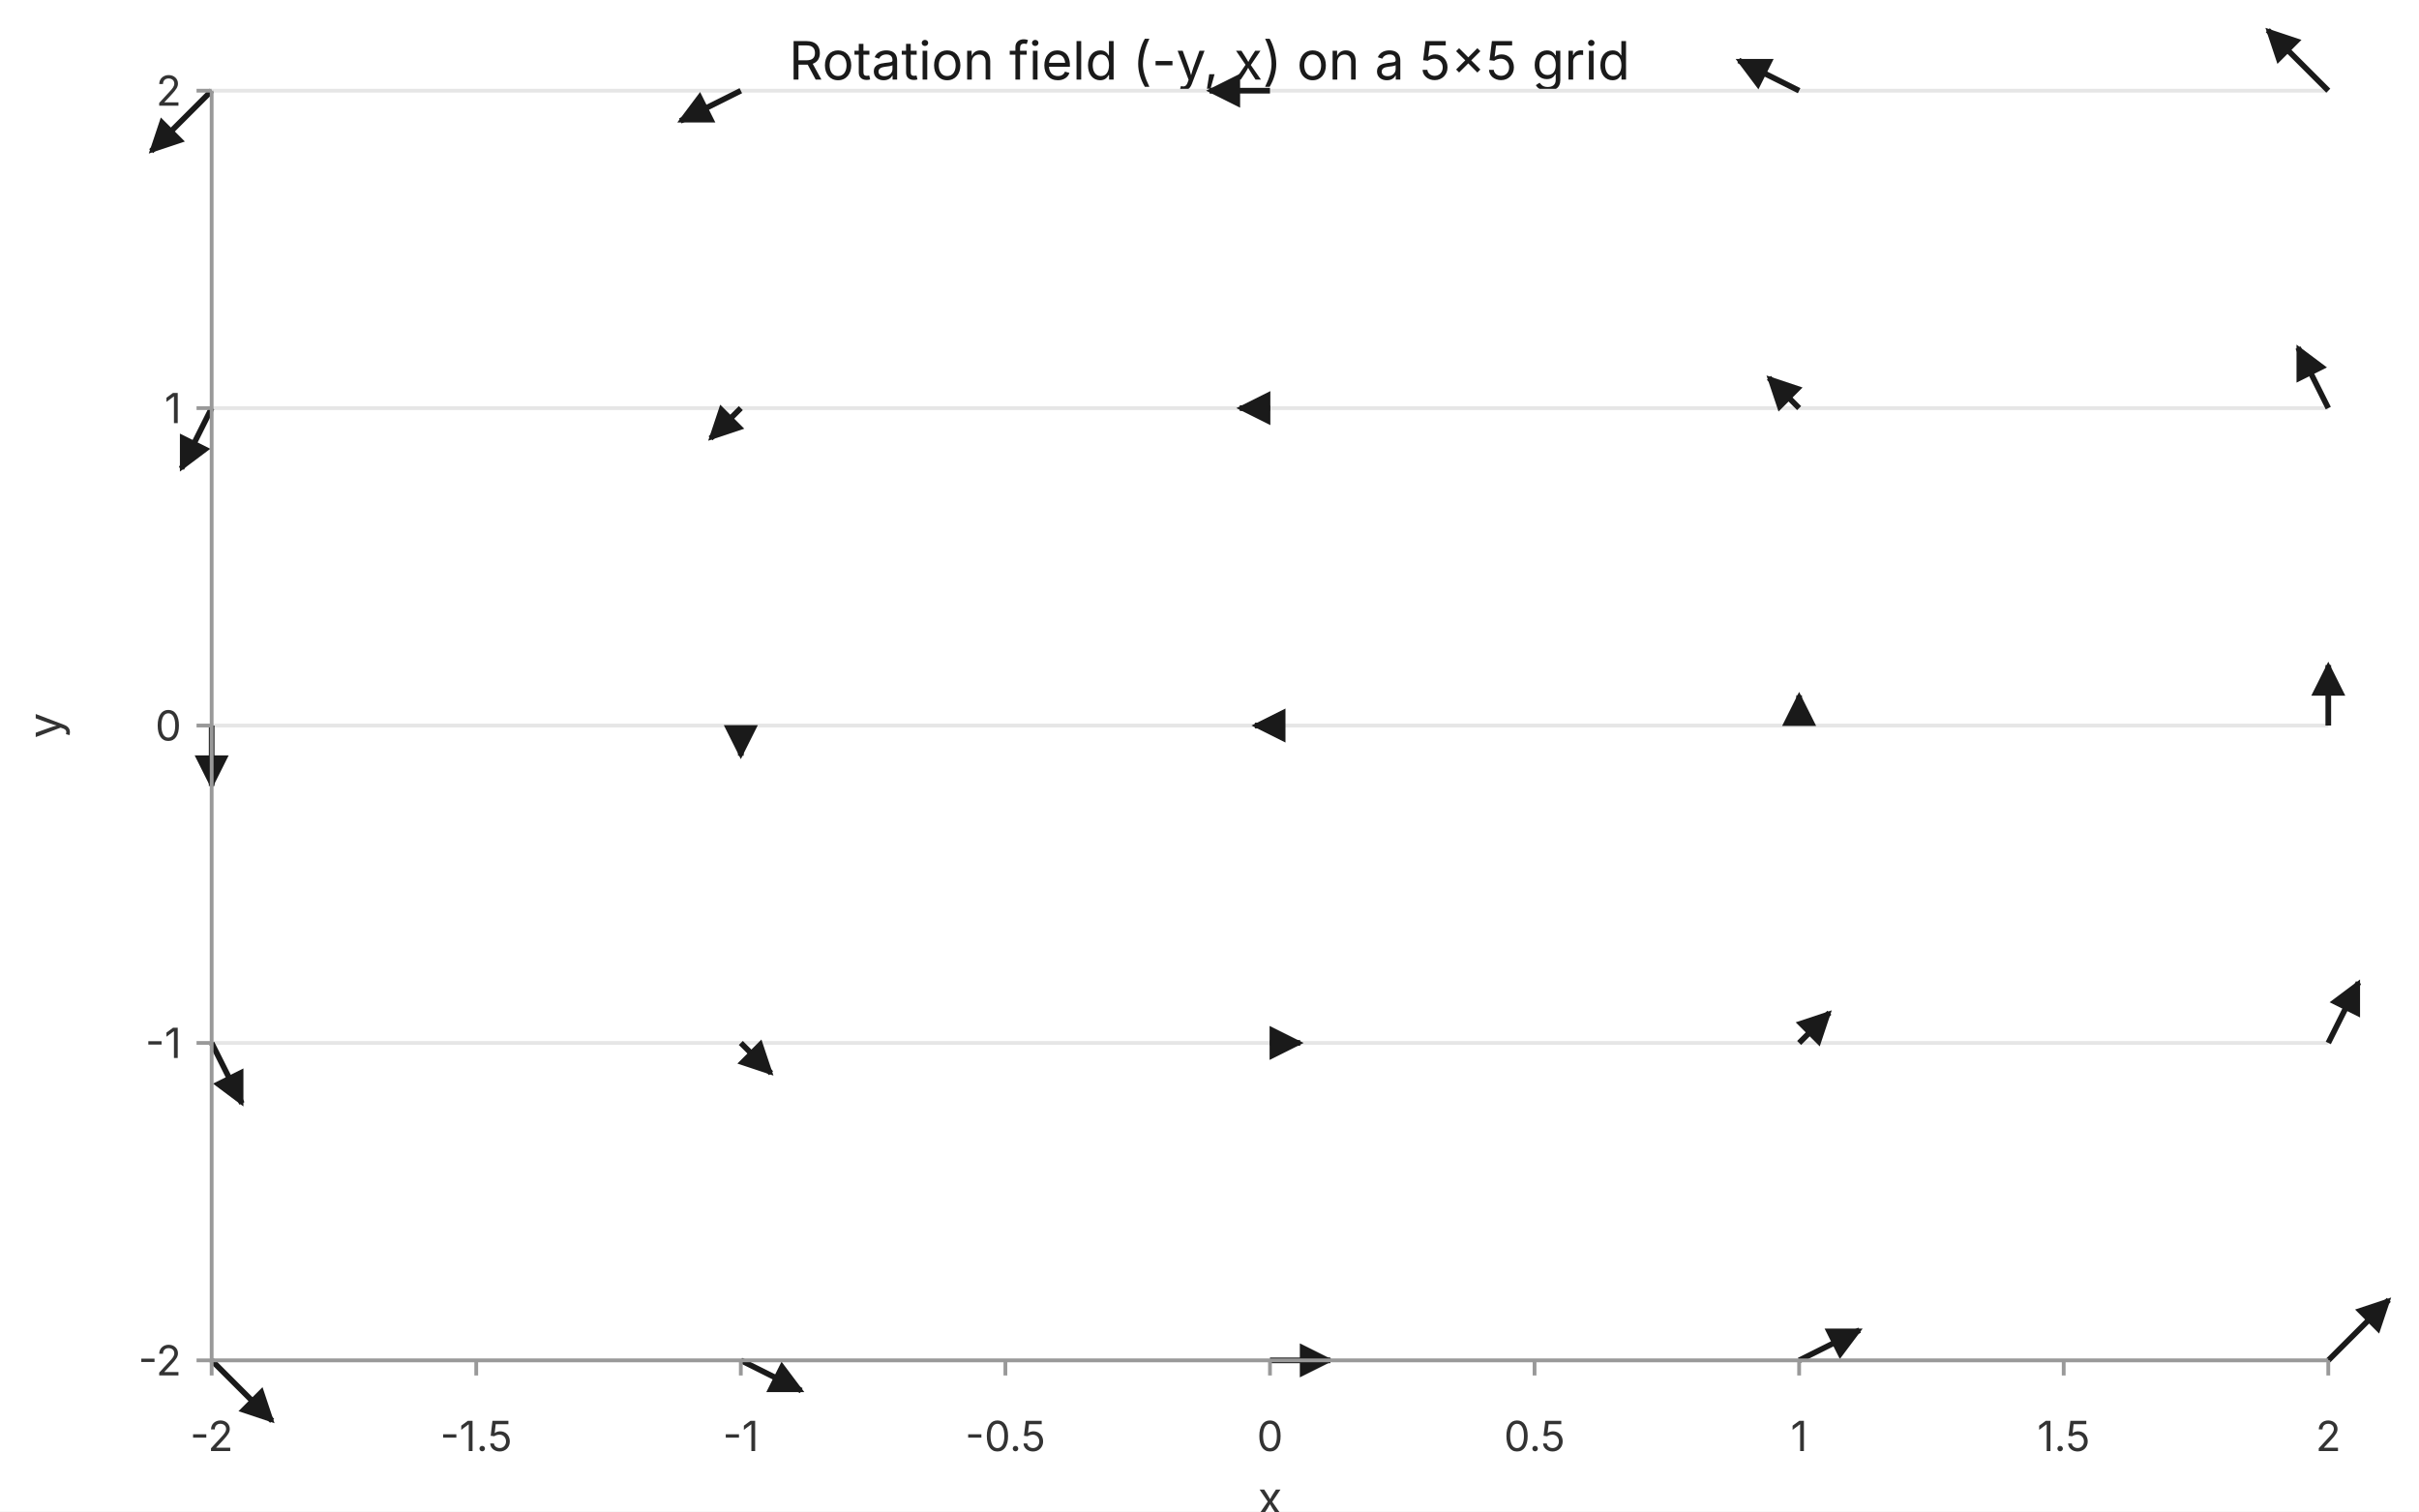
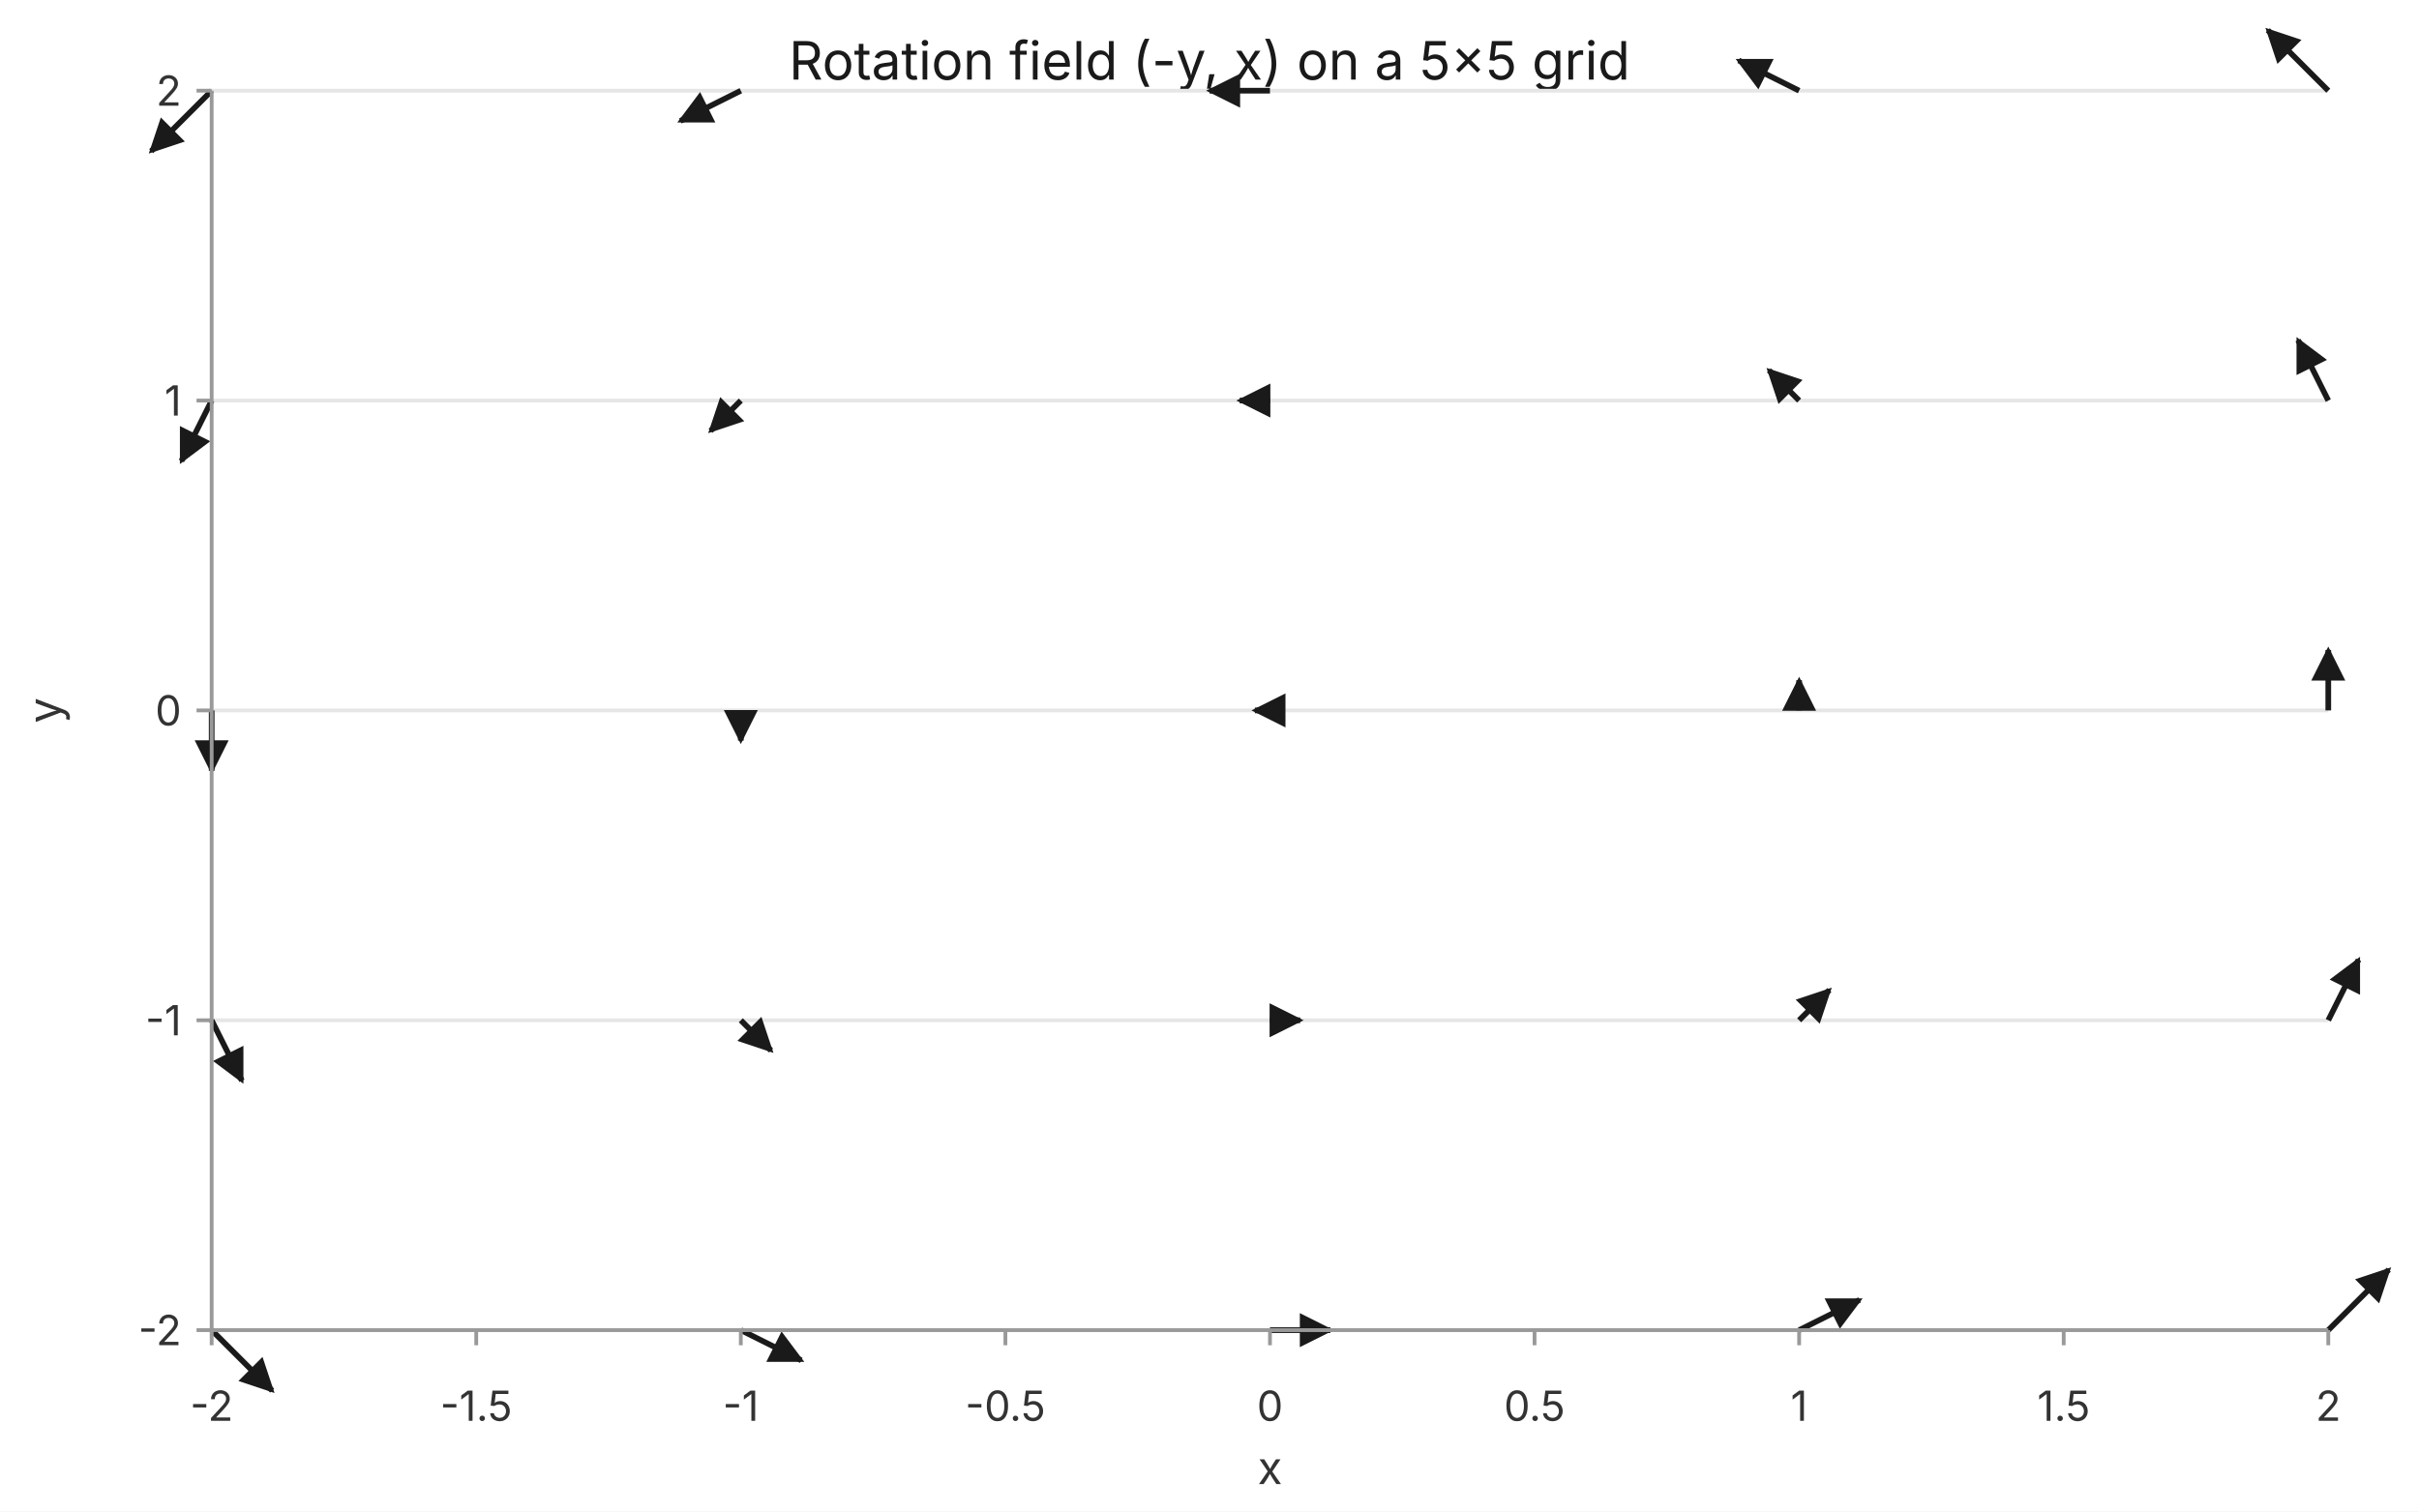
<svg xmlns="http://www.w3.org/2000/svg" viewBox="0 0 640 400" width="640" height="400" role="img" aria-label="Rotation field (-y, x) on a 5×5 grid" aria-describedby="glyph-desc">
  <defs>
    <marker id="glyph-arrow" viewBox="0 0 10 10" refX="9" refY="5" markerWidth="6" markerHeight="6" orient="auto-start-reverse" markerUnits="strokeWidth">
      <path d="M 0 0 L 10 5 L 0 10 z" fill="context-stroke" />
    </marker>
  </defs>
  <rect x="0" y="0" width="640" height="400" fill="#ffffff" />
  <text x="320" y="16" font-family="system-ui, -apple-system, sans-serif" font-size="14" fill="#1a1a1a" text-anchor="middle" dominant-baseline="middle">Rotation field (-y, x) on a 5×5 grid</text>
-   <line x1="56" y1="360" x2="616" y2="360" stroke="#e6e6e6" stroke-width="1" />
-   <line x1="56" y1="276" x2="616" y2="276" stroke="#e6e6e6" stroke-width="1" />
-   <line x1="56" y1="192" x2="616" y2="192" stroke="#e6e6e6" stroke-width="1" />
-   <line x1="56" y1="108" x2="616" y2="108" stroke="#e6e6e6" stroke-width="1" />
+   <line x1="56" y1="352" x2="616" y2="352" stroke="#e6e6e6" stroke-width="1" />
+   <line x1="56" y1="270" x2="616" y2="270" stroke="#e6e6e6" stroke-width="1" />
+   <line x1="56" y1="188" x2="616" y2="188" stroke="#e6e6e6" stroke-width="1" />
+   <line x1="56" y1="106" x2="616" y2="106" stroke="#e6e6e6" stroke-width="1" />
  <line x1="56" y1="24" x2="616" y2="24" stroke="#e6e6e6" stroke-width="1" />
-   <line x1="56" y1="360" x2="72" y2="376" stroke="#1a1a1a" stroke-width="1.5" marker-end="url(#glyph-arrow)" />
-   <line x1="196" y1="360" x2="212" y2="368" stroke="#1a1a1a" stroke-width="1.5" marker-end="url(#glyph-arrow)" />
-   <line x1="336" y1="360" x2="352" y2="360" stroke="#1a1a1a" stroke-width="1.5" marker-end="url(#glyph-arrow)" />
-   <line x1="476" y1="360" x2="492" y2="352" stroke="#1a1a1a" stroke-width="1.5" marker-end="url(#glyph-arrow)" />
-   <line x1="616" y1="360" x2="632" y2="344" stroke="#1a1a1a" stroke-width="1.5" marker-end="url(#glyph-arrow)" />
-   <line x1="56" y1="276" x2="64" y2="292" stroke="#1a1a1a" stroke-width="1.5" marker-end="url(#glyph-arrow)" />
-   <line x1="196" y1="276" x2="204" y2="284" stroke="#1a1a1a" stroke-width="1.5" marker-end="url(#glyph-arrow)" />
-   <line x1="336" y1="276" x2="344" y2="276" stroke="#1a1a1a" stroke-width="1.5" marker-end="url(#glyph-arrow)" />
-   <line x1="476" y1="276" x2="484" y2="268" stroke="#1a1a1a" stroke-width="1.5" marker-end="url(#glyph-arrow)" />
-   <line x1="616" y1="276" x2="624" y2="260" stroke="#1a1a1a" stroke-width="1.5" marker-end="url(#glyph-arrow)" />
-   <line x1="56" y1="192" x2="56" y2="208" stroke="#1a1a1a" stroke-width="1.5" marker-end="url(#glyph-arrow)" />
-   <line x1="196" y1="192" x2="196" y2="200" stroke="#1a1a1a" stroke-width="1.5" marker-end="url(#glyph-arrow)" />
-   <line x1="336" y1="192" x2="332" y2="192" stroke="#1a1a1a" stroke-width="1.5" marker-end="url(#glyph-arrow)" />
-   <line x1="476" y1="192" x2="476" y2="184" stroke="#1a1a1a" stroke-width="1.5" marker-end="url(#glyph-arrow)" />
-   <line x1="616" y1="192" x2="616" y2="176" stroke="#1a1a1a" stroke-width="1.5" marker-end="url(#glyph-arrow)" />
-   <line x1="56" y1="108" x2="48" y2="124" stroke="#1a1a1a" stroke-width="1.5" marker-end="url(#glyph-arrow)" />
-   <line x1="196" y1="108" x2="188" y2="116" stroke="#1a1a1a" stroke-width="1.5" marker-end="url(#glyph-arrow)" />
-   <line x1="336" y1="108" x2="328" y2="108" stroke="#1a1a1a" stroke-width="1.5" marker-end="url(#glyph-arrow)" />
-   <line x1="476" y1="108" x2="468" y2="100" stroke="#1a1a1a" stroke-width="1.5" marker-end="url(#glyph-arrow)" />
-   <line x1="616" y1="108" x2="608" y2="92" stroke="#1a1a1a" stroke-width="1.5" marker-end="url(#glyph-arrow)" />
+   <line x1="56" y1="352" x2="72" y2="368" stroke="#1a1a1a" stroke-width="1.5" marker-end="url(#glyph-arrow)" />
+   <line x1="196" y1="352" x2="212" y2="360" stroke="#1a1a1a" stroke-width="1.5" marker-end="url(#glyph-arrow)" />
+   <line x1="336" y1="352" x2="352" y2="352" stroke="#1a1a1a" stroke-width="1.5" marker-end="url(#glyph-arrow)" />
+   <line x1="476" y1="352" x2="492" y2="344" stroke="#1a1a1a" stroke-width="1.5" marker-end="url(#glyph-arrow)" />
+   <line x1="616" y1="352" x2="632" y2="336" stroke="#1a1a1a" stroke-width="1.5" marker-end="url(#glyph-arrow)" />
+   <line x1="56" y1="270" x2="64" y2="286" stroke="#1a1a1a" stroke-width="1.5" marker-end="url(#glyph-arrow)" />
+   <line x1="196" y1="270" x2="204" y2="278" stroke="#1a1a1a" stroke-width="1.5" marker-end="url(#glyph-arrow)" />
+   <line x1="336" y1="270" x2="344" y2="270" stroke="#1a1a1a" stroke-width="1.5" marker-end="url(#glyph-arrow)" />
+   <line x1="476" y1="270" x2="484" y2="262" stroke="#1a1a1a" stroke-width="1.5" marker-end="url(#glyph-arrow)" />
+   <line x1="616" y1="270" x2="624" y2="254" stroke="#1a1a1a" stroke-width="1.5" marker-end="url(#glyph-arrow)" />
+   <line x1="56" y1="188" x2="56" y2="204" stroke="#1a1a1a" stroke-width="1.5" marker-end="url(#glyph-arrow)" />
+   <line x1="196" y1="188" x2="196" y2="196" stroke="#1a1a1a" stroke-width="1.5" marker-end="url(#glyph-arrow)" />
+   <line x1="336" y1="188" x2="332" y2="188" stroke="#1a1a1a" stroke-width="1.5" marker-end="url(#glyph-arrow)" />
+   <line x1="476" y1="188" x2="476" y2="180" stroke="#1a1a1a" stroke-width="1.5" marker-end="url(#glyph-arrow)" />
+   <line x1="616" y1="188" x2="616" y2="172" stroke="#1a1a1a" stroke-width="1.5" marker-end="url(#glyph-arrow)" />
+   <line x1="56" y1="106" x2="48" y2="122" stroke="#1a1a1a" stroke-width="1.5" marker-end="url(#glyph-arrow)" />
+   <line x1="196" y1="106" x2="188" y2="114" stroke="#1a1a1a" stroke-width="1.5" marker-end="url(#glyph-arrow)" />
+   <line x1="336" y1="106" x2="328" y2="106" stroke="#1a1a1a" stroke-width="1.5" marker-end="url(#glyph-arrow)" />
+   <line x1="476" y1="106" x2="468" y2="98" stroke="#1a1a1a" stroke-width="1.5" marker-end="url(#glyph-arrow)" />
+   <line x1="616" y1="106" x2="608" y2="90" stroke="#1a1a1a" stroke-width="1.5" marker-end="url(#glyph-arrow)" />
  <line x1="56" y1="24" x2="40" y2="40" stroke="#1a1a1a" stroke-width="1.5" marker-end="url(#glyph-arrow)" />
  <line x1="196" y1="24" x2="180" y2="32" stroke="#1a1a1a" stroke-width="1.5" marker-end="url(#glyph-arrow)" />
  <line x1="336" y1="24" x2="320" y2="24" stroke="#1a1a1a" stroke-width="1.5" marker-end="url(#glyph-arrow)" />
  <line x1="476" y1="24" x2="460" y2="16" stroke="#1a1a1a" stroke-width="1.5" marker-end="url(#glyph-arrow)" />
  <line x1="616" y1="24" x2="600" y2="8" stroke="#1a1a1a" stroke-width="1.5" marker-end="url(#glyph-arrow)" />
-   <line x1="56" y1="360" x2="616" y2="360" stroke="#999999" stroke-width="1" />
-   <line x1="56" y1="360" x2="56" y2="364" stroke="#999999" stroke-width="1" />
-   <text x="56" y="376" font-family="system-ui, -apple-system, sans-serif" font-size="11" fill="#333333" text-anchor="middle" dominant-baseline="hanging">-2</text>
-   <line x1="126" y1="360" x2="126" y2="364" stroke="#999999" stroke-width="1" />
-   <text x="126" y="376" font-family="system-ui, -apple-system, sans-serif" font-size="11" fill="#333333" text-anchor="middle" dominant-baseline="hanging">-1.5</text>
-   <line x1="196" y1="360" x2="196" y2="364" stroke="#999999" stroke-width="1" />
-   <text x="196" y="376" font-family="system-ui, -apple-system, sans-serif" font-size="11" fill="#333333" text-anchor="middle" dominant-baseline="hanging">-1</text>
-   <line x1="266" y1="360" x2="266" y2="364" stroke="#999999" stroke-width="1" />
-   <text x="266" y="376" font-family="system-ui, -apple-system, sans-serif" font-size="11" fill="#333333" text-anchor="middle" dominant-baseline="hanging">-0.5</text>
-   <line x1="336" y1="360" x2="336" y2="364" stroke="#999999" stroke-width="1" />
-   <text x="336" y="376" font-family="system-ui, -apple-system, sans-serif" font-size="11" fill="#333333" text-anchor="middle" dominant-baseline="hanging">0</text>
-   <line x1="406" y1="360" x2="406" y2="364" stroke="#999999" stroke-width="1" />
-   <text x="406" y="376" font-family="system-ui, -apple-system, sans-serif" font-size="11" fill="#333333" text-anchor="middle" dominant-baseline="hanging">0.5</text>
-   <line x1="476" y1="360" x2="476" y2="364" stroke="#999999" stroke-width="1" />
-   <text x="476" y="376" font-family="system-ui, -apple-system, sans-serif" font-size="11" fill="#333333" text-anchor="middle" dominant-baseline="hanging">1</text>
-   <line x1="546" y1="360" x2="546" y2="364" stroke="#999999" stroke-width="1" />
-   <text x="546" y="376" font-family="system-ui, -apple-system, sans-serif" font-size="11" fill="#333333" text-anchor="middle" dominant-baseline="hanging">1.5</text>
-   <line x1="616" y1="360" x2="616" y2="364" stroke="#999999" stroke-width="1" />
-   <text x="616" y="376" font-family="system-ui, -apple-system, sans-serif" font-size="11" fill="#333333" text-anchor="middle" dominant-baseline="hanging">2</text>
-   <text x="336" y="392" font-family="system-ui, -apple-system, sans-serif" font-size="12" fill="#333333" text-anchor="middle" dominant-baseline="hanging">x</text>
-   <line x1="56" y1="24" x2="56" y2="360" stroke="#999999" stroke-width="1" />
-   <line x1="52" y1="360" x2="56" y2="360" stroke="#999999" stroke-width="1" />
-   <text x="48" y="360" font-family="system-ui, -apple-system, sans-serif" font-size="11" fill="#333333" text-anchor="end" dominant-baseline="middle">-2</text>
-   <line x1="52" y1="276" x2="56" y2="276" stroke="#999999" stroke-width="1" />
-   <text x="48" y="276" font-family="system-ui, -apple-system, sans-serif" font-size="11" fill="#333333" text-anchor="end" dominant-baseline="middle">-1</text>
-   <line x1="52" y1="192" x2="56" y2="192" stroke="#999999" stroke-width="1" />
-   <text x="48" y="192" font-family="system-ui, -apple-system, sans-serif" font-size="11" fill="#333333" text-anchor="end" dominant-baseline="middle">0</text>
-   <line x1="52" y1="108" x2="56" y2="108" stroke="#999999" stroke-width="1" />
-   <text x="48" y="108" font-family="system-ui, -apple-system, sans-serif" font-size="11" fill="#333333" text-anchor="end" dominant-baseline="middle">1</text>
+   <line x1="56" y1="352" x2="616" y2="352" stroke="#999999" stroke-width="1" />
+   <line x1="56" y1="352" x2="56" y2="356" stroke="#999999" stroke-width="1" />
+   <text x="56" y="368" font-family="system-ui, -apple-system, sans-serif" font-size="11" fill="#333333" text-anchor="middle" dominant-baseline="hanging">-2</text>
+   <line x1="126" y1="352" x2="126" y2="356" stroke="#999999" stroke-width="1" />
+   <text x="126" y="368" font-family="system-ui, -apple-system, sans-serif" font-size="11" fill="#333333" text-anchor="middle" dominant-baseline="hanging">-1.5</text>
+   <line x1="196" y1="352" x2="196" y2="356" stroke="#999999" stroke-width="1" />
+   <text x="196" y="368" font-family="system-ui, -apple-system, sans-serif" font-size="11" fill="#333333" text-anchor="middle" dominant-baseline="hanging">-1</text>
+   <line x1="266" y1="352" x2="266" y2="356" stroke="#999999" stroke-width="1" />
+   <text x="266" y="368" font-family="system-ui, -apple-system, sans-serif" font-size="11" fill="#333333" text-anchor="middle" dominant-baseline="hanging">-0.5</text>
+   <line x1="336" y1="352" x2="336" y2="356" stroke="#999999" stroke-width="1" />
+   <text x="336" y="368" font-family="system-ui, -apple-system, sans-serif" font-size="11" fill="#333333" text-anchor="middle" dominant-baseline="hanging">0</text>
+   <line x1="406" y1="352" x2="406" y2="356" stroke="#999999" stroke-width="1" />
+   <text x="406" y="368" font-family="system-ui, -apple-system, sans-serif" font-size="11" fill="#333333" text-anchor="middle" dominant-baseline="hanging">0.5</text>
+   <line x1="476" y1="352" x2="476" y2="356" stroke="#999999" stroke-width="1" />
+   <text x="476" y="368" font-family="system-ui, -apple-system, sans-serif" font-size="11" fill="#333333" text-anchor="middle" dominant-baseline="hanging">1</text>
+   <line x1="546" y1="352" x2="546" y2="356" stroke="#999999" stroke-width="1" />
+   <text x="546" y="368" font-family="system-ui, -apple-system, sans-serif" font-size="11" fill="#333333" text-anchor="middle" dominant-baseline="hanging">1.5</text>
+   <line x1="616" y1="352" x2="616" y2="356" stroke="#999999" stroke-width="1" />
+   <text x="616" y="368" font-family="system-ui, -apple-system, sans-serif" font-size="11" fill="#333333" text-anchor="middle" dominant-baseline="hanging">2</text>
+   <text x="336" y="384" font-family="system-ui, -apple-system, sans-serif" font-size="12" fill="#333333" text-anchor="middle" dominant-baseline="hanging">x</text>
+   <line x1="56" y1="24" x2="56" y2="352" stroke="#999999" stroke-width="1" />
+   <line x1="52" y1="352" x2="56" y2="352" stroke="#999999" stroke-width="1" />
+   <text x="48" y="352" font-family="system-ui, -apple-system, sans-serif" font-size="11" fill="#333333" text-anchor="end" dominant-baseline="middle">-2</text>
+   <line x1="52" y1="270" x2="56" y2="270" stroke="#999999" stroke-width="1" />
+   <text x="48" y="270" font-family="system-ui, -apple-system, sans-serif" font-size="11" fill="#333333" text-anchor="end" dominant-baseline="middle">-1</text>
+   <line x1="52" y1="188" x2="56" y2="188" stroke="#999999" stroke-width="1" />
+   <text x="48" y="188" font-family="system-ui, -apple-system, sans-serif" font-size="11" fill="#333333" text-anchor="end" dominant-baseline="middle">0</text>
+   <line x1="52" y1="106" x2="56" y2="106" stroke="#999999" stroke-width="1" />
+   <text x="48" y="106" font-family="system-ui, -apple-system, sans-serif" font-size="11" fill="#333333" text-anchor="end" dominant-baseline="middle">1</text>
  <line x1="52" y1="24" x2="56" y2="24" stroke="#999999" stroke-width="1" />
  <text x="48" y="24" font-family="system-ui, -apple-system, sans-serif" font-size="11" fill="#333333" text-anchor="end" dominant-baseline="middle">2</text>
-   <text x="16" y="192" font-family="system-ui, -apple-system, sans-serif" font-size="12" fill="#333333" text-anchor="middle" dominant-baseline="alphabetic" transform="rotate(-90 16 192)">y</text>
+   <text x="16" y="188" font-family="system-ui, -apple-system, sans-serif" font-size="12" fill="#333333" text-anchor="middle" dominant-baseline="alphabetic" transform="rotate(-90 16 188)">y</text>
</svg>
